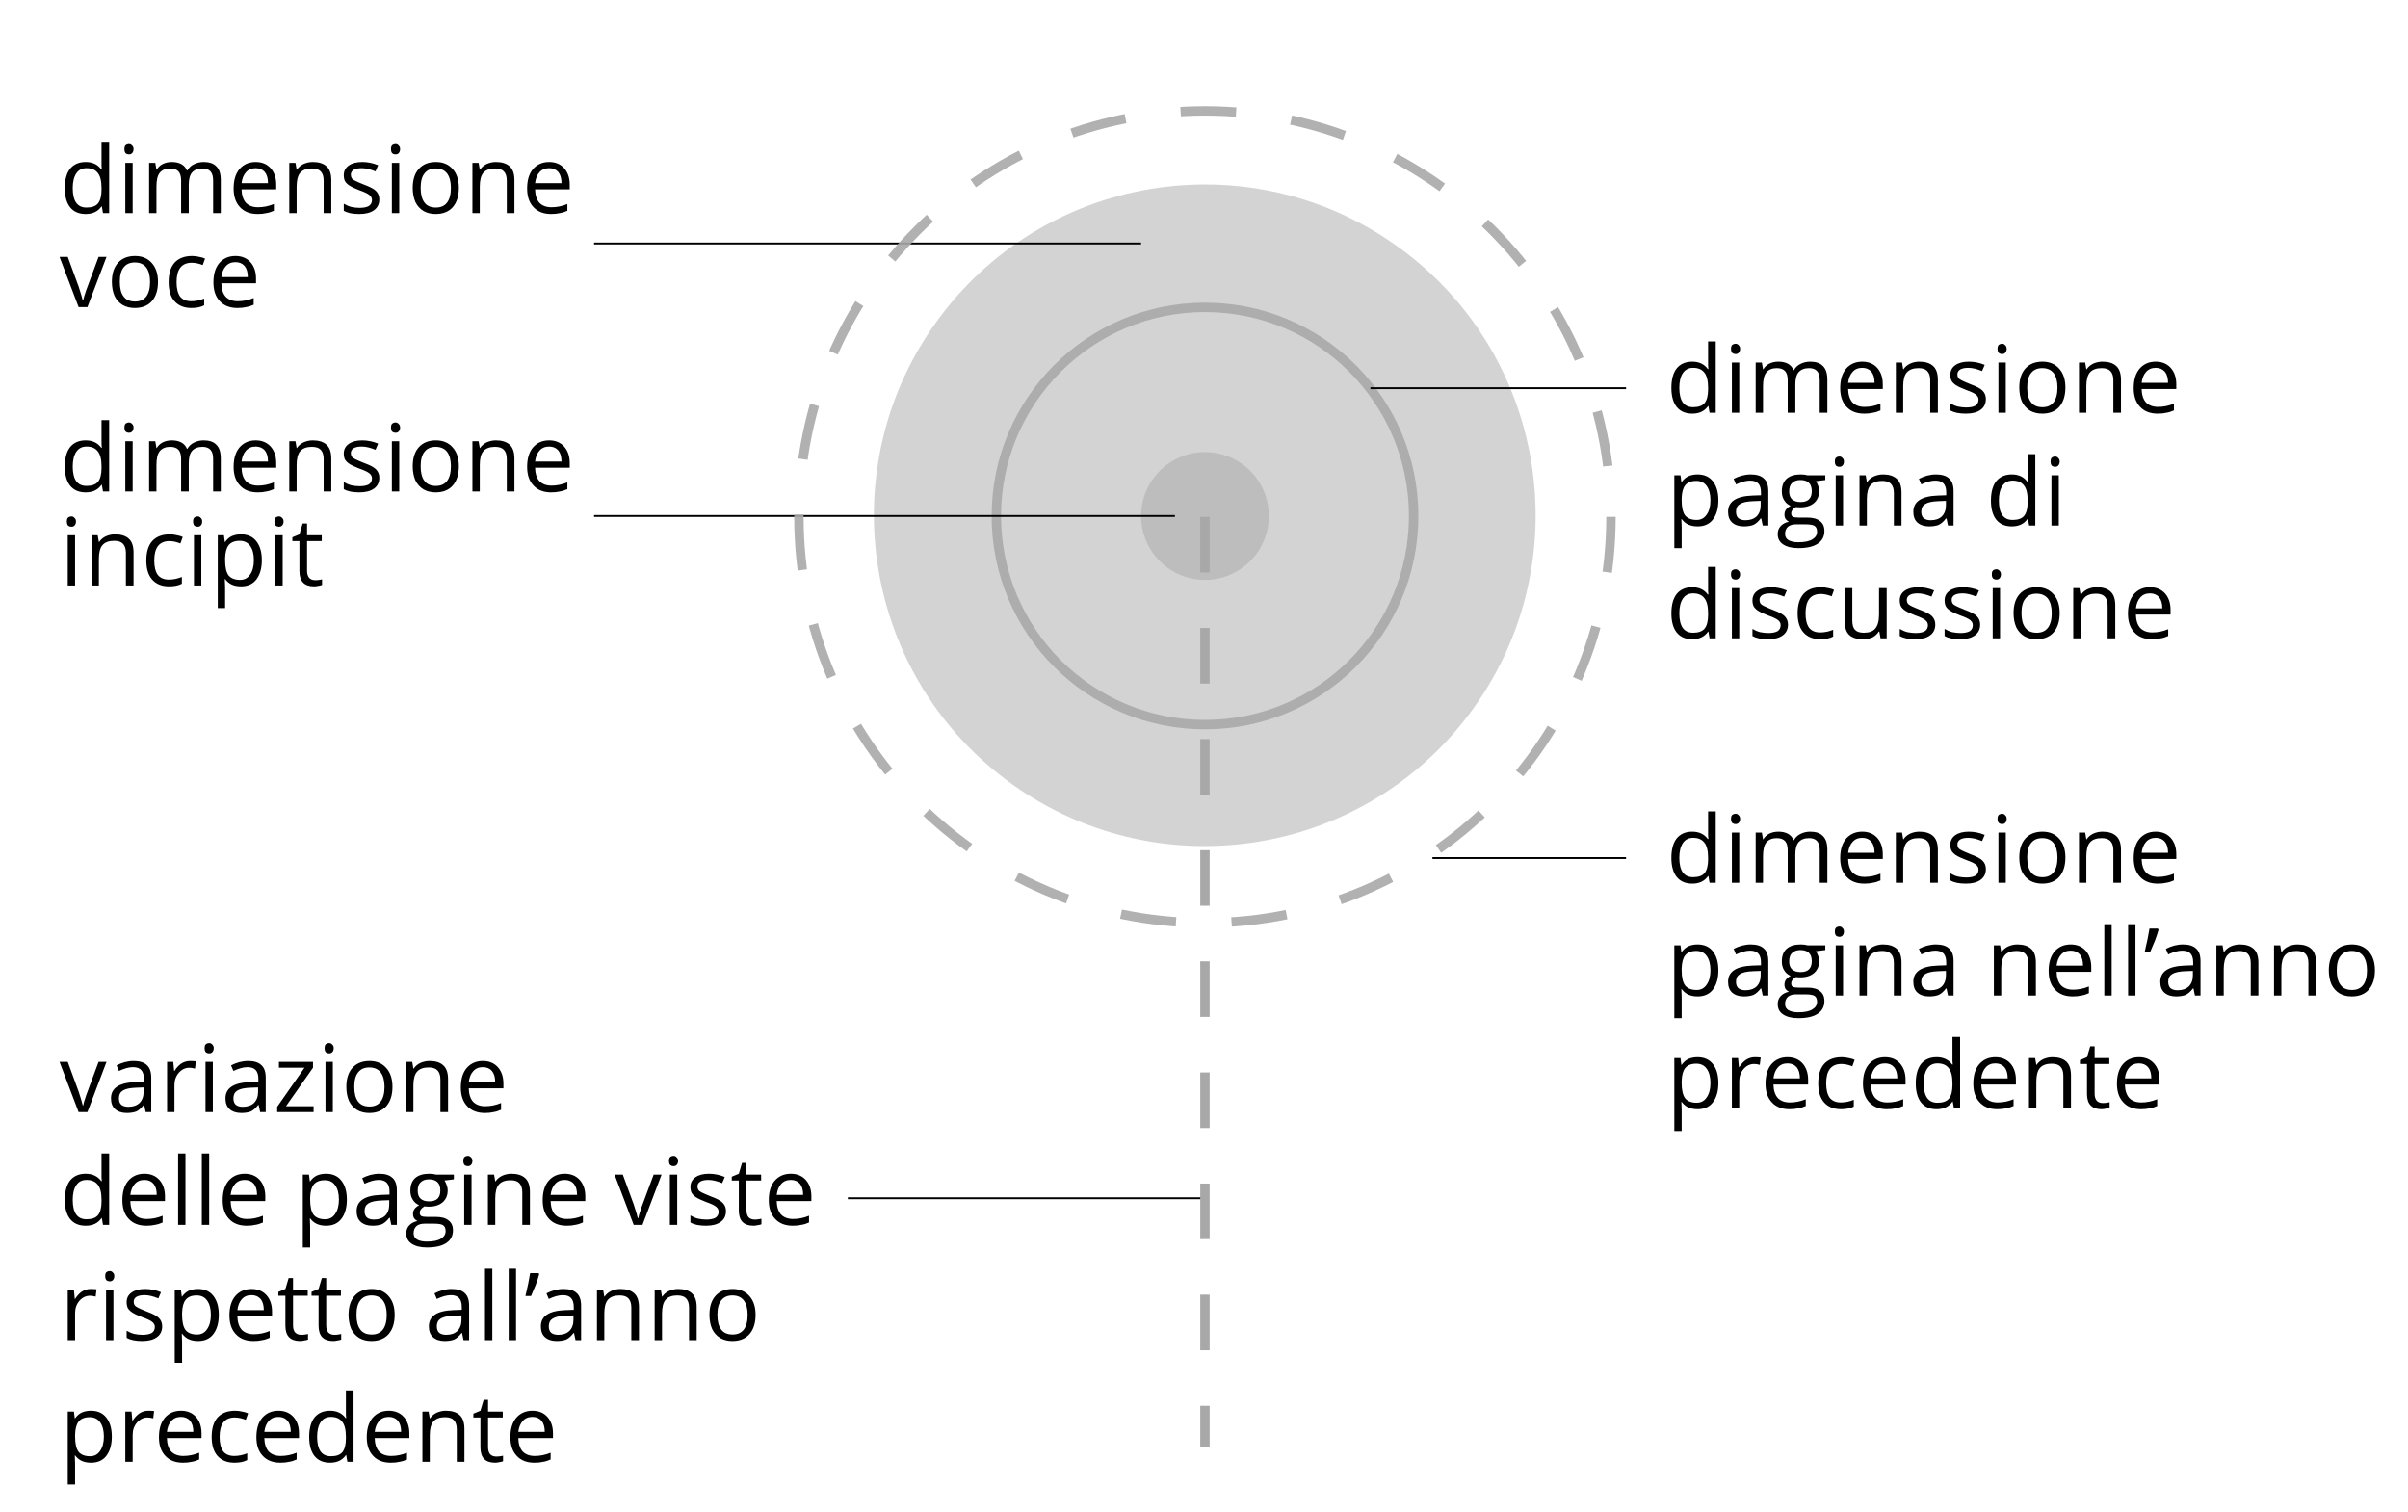
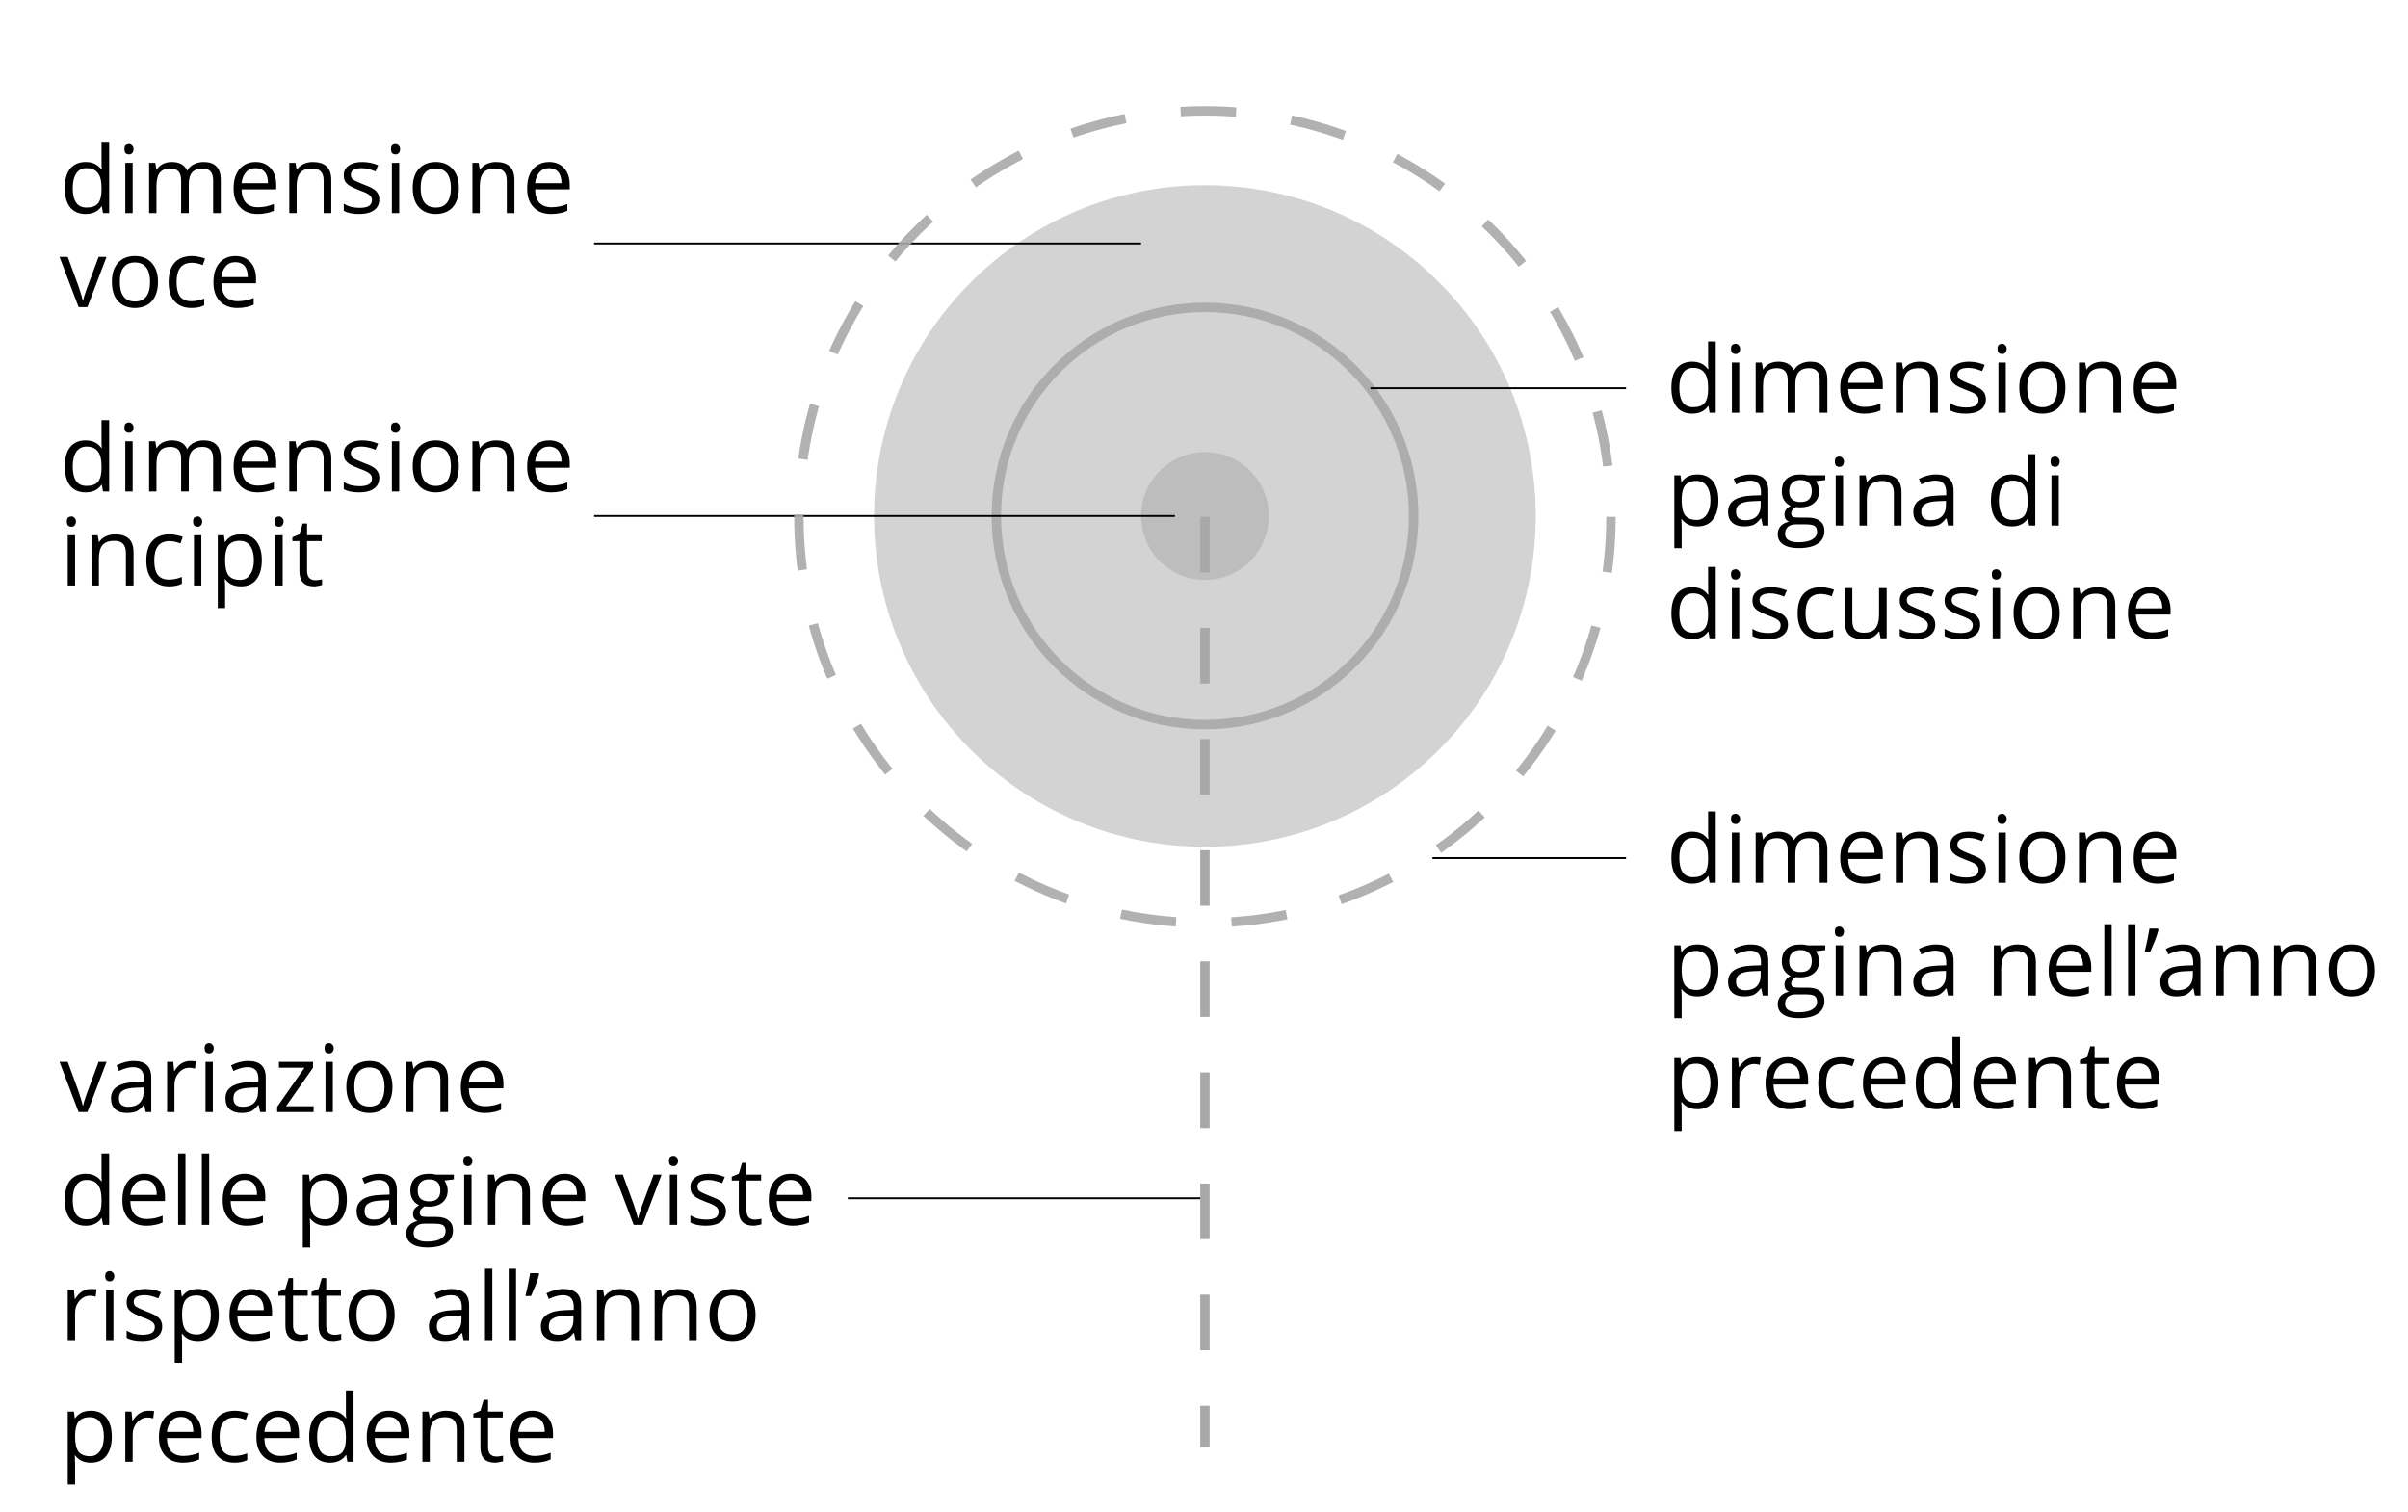
<svg xmlns="http://www.w3.org/2000/svg" version="1.1" id="Livello_1" x="0px" y="0px" viewBox="0 0 128.1 80.4" style="enable-background:new 0 0 128.1 80.4;" xml:space="preserve">
  <style type="text/css">
	.st0{opacity:0.5;fill:#A8A8A8;enable-background:new    ;}
	.st1{opacity:0.9;fill:none;stroke:#A8A8A8;stroke-width:0.5;enable-background:new    ;}
	.st2{font-family:'OpenSans';}
	.st3{font-size:5px;}
	.st4{fill:none;stroke:#000000;stroke-width:0.1;stroke-miterlimit:10;}
	.st5{opacity:0.9;enable-background:new    ;}
	.st6{fill:none;stroke:#A8A8A8;stroke-width:0.5;stroke-dasharray:2.956,2.956;}
</style>
  <g transform="translate(560.8027,694.054)">
-     <ellipse transform="matrix(0.6 -0.8 0.8 0.6 334.5883 -664.0382)" class="st0" cx="-496.7" cy="-666.6" rx="17.6" ry="17.6" />
+     <ellipse transform="matrix(0.7204 -0.6936 0.6936 0.7204 323.4726 -530.8929)" class="st0" cx="-496.7" cy="-666.6" rx="17.6" ry="17.6" />
    <circle class="st0" cx="-496.7" cy="-666.6" r="3.4" />
    <circle class="st1" cx="-496.7" cy="-666.6" r="11.1" />
    <text transform="matrix(1 0 0 1 -472.1701 -672.0921)" class="st2 st3">dimensione </text>
    <text transform="matrix(1 0 0 1 -472.1701 -666.0921)" class="st2 st3">pagina di  </text>
    <text transform="matrix(1 0 0 1 -472.1701 -660.0921)" class="st2 st3">discussione</text>
    <line class="st4" x1="-487.9" y1="-673.4" x2="-474.3" y2="-673.4" />
    <text transform="matrix(1 0 0 1 -472.1701 -647.0852)" class="st2 st3">dimensione </text>
    <text transform="matrix(1 0 0 1 -472.1701 -641.0852)" class="st2 st3">pagina nell’anno</text>
    <text transform="matrix(1 0 0 1 -472.1701 -635.0852)" class="st2 st3">precedente</text>
    <line class="st4" x1="-484.6" y1="-648.4" x2="-474.3" y2="-648.4" />
    <text transform="matrix(1 0 0 1 -557.6358 -682.7154)" class="st2 st3">dimensione </text>
    <text transform="matrix(1 0 0 1 -557.6358 -677.7154)" class="st2 st3">voce</text>
    <line class="st4" x1="-529.2" y1="-681.1" x2="-500.1" y2="-681.1" />
    <text transform="matrix(1 0 0 1 -557.6358 -667.9037)" class="st2 st3">dimensione </text>
    <text transform="matrix(1 0 0 1 -557.6358 -662.9037)" class="st2 st3">incipit</text>
    <line class="st4" x1="-529.2" y1="-666.6" x2="-498.3" y2="-666.6" />
    <text transform="matrix(1 0 0 1 -557.6358 -634.8849)" class="st2 st3">variazione</text>
    <text transform="matrix(1 0 0 1 -557.6358 -628.8849)" class="st2 st3">delle pagine viste</text>
    <line class="st4" x1="-515.7" y1="-630.3" x2="-496.7" y2="-630.3" />
  </g>
  <g class="st5">
    <circle class="st6" cx="64.1" cy="27.5" r="21.6" />
  </g>
  <line class="st6" x1="64.1" y1="27.5" x2="64.1" y2="77" />
  <text transform="matrix(1 0 0 1 3.1669 71.3005)" class="st2 st3">rispetto all’anno</text>
  <text transform="matrix(1 0 0 1 3.1669 77.7771)" class="st2 st3">precedente</text>
</svg>
